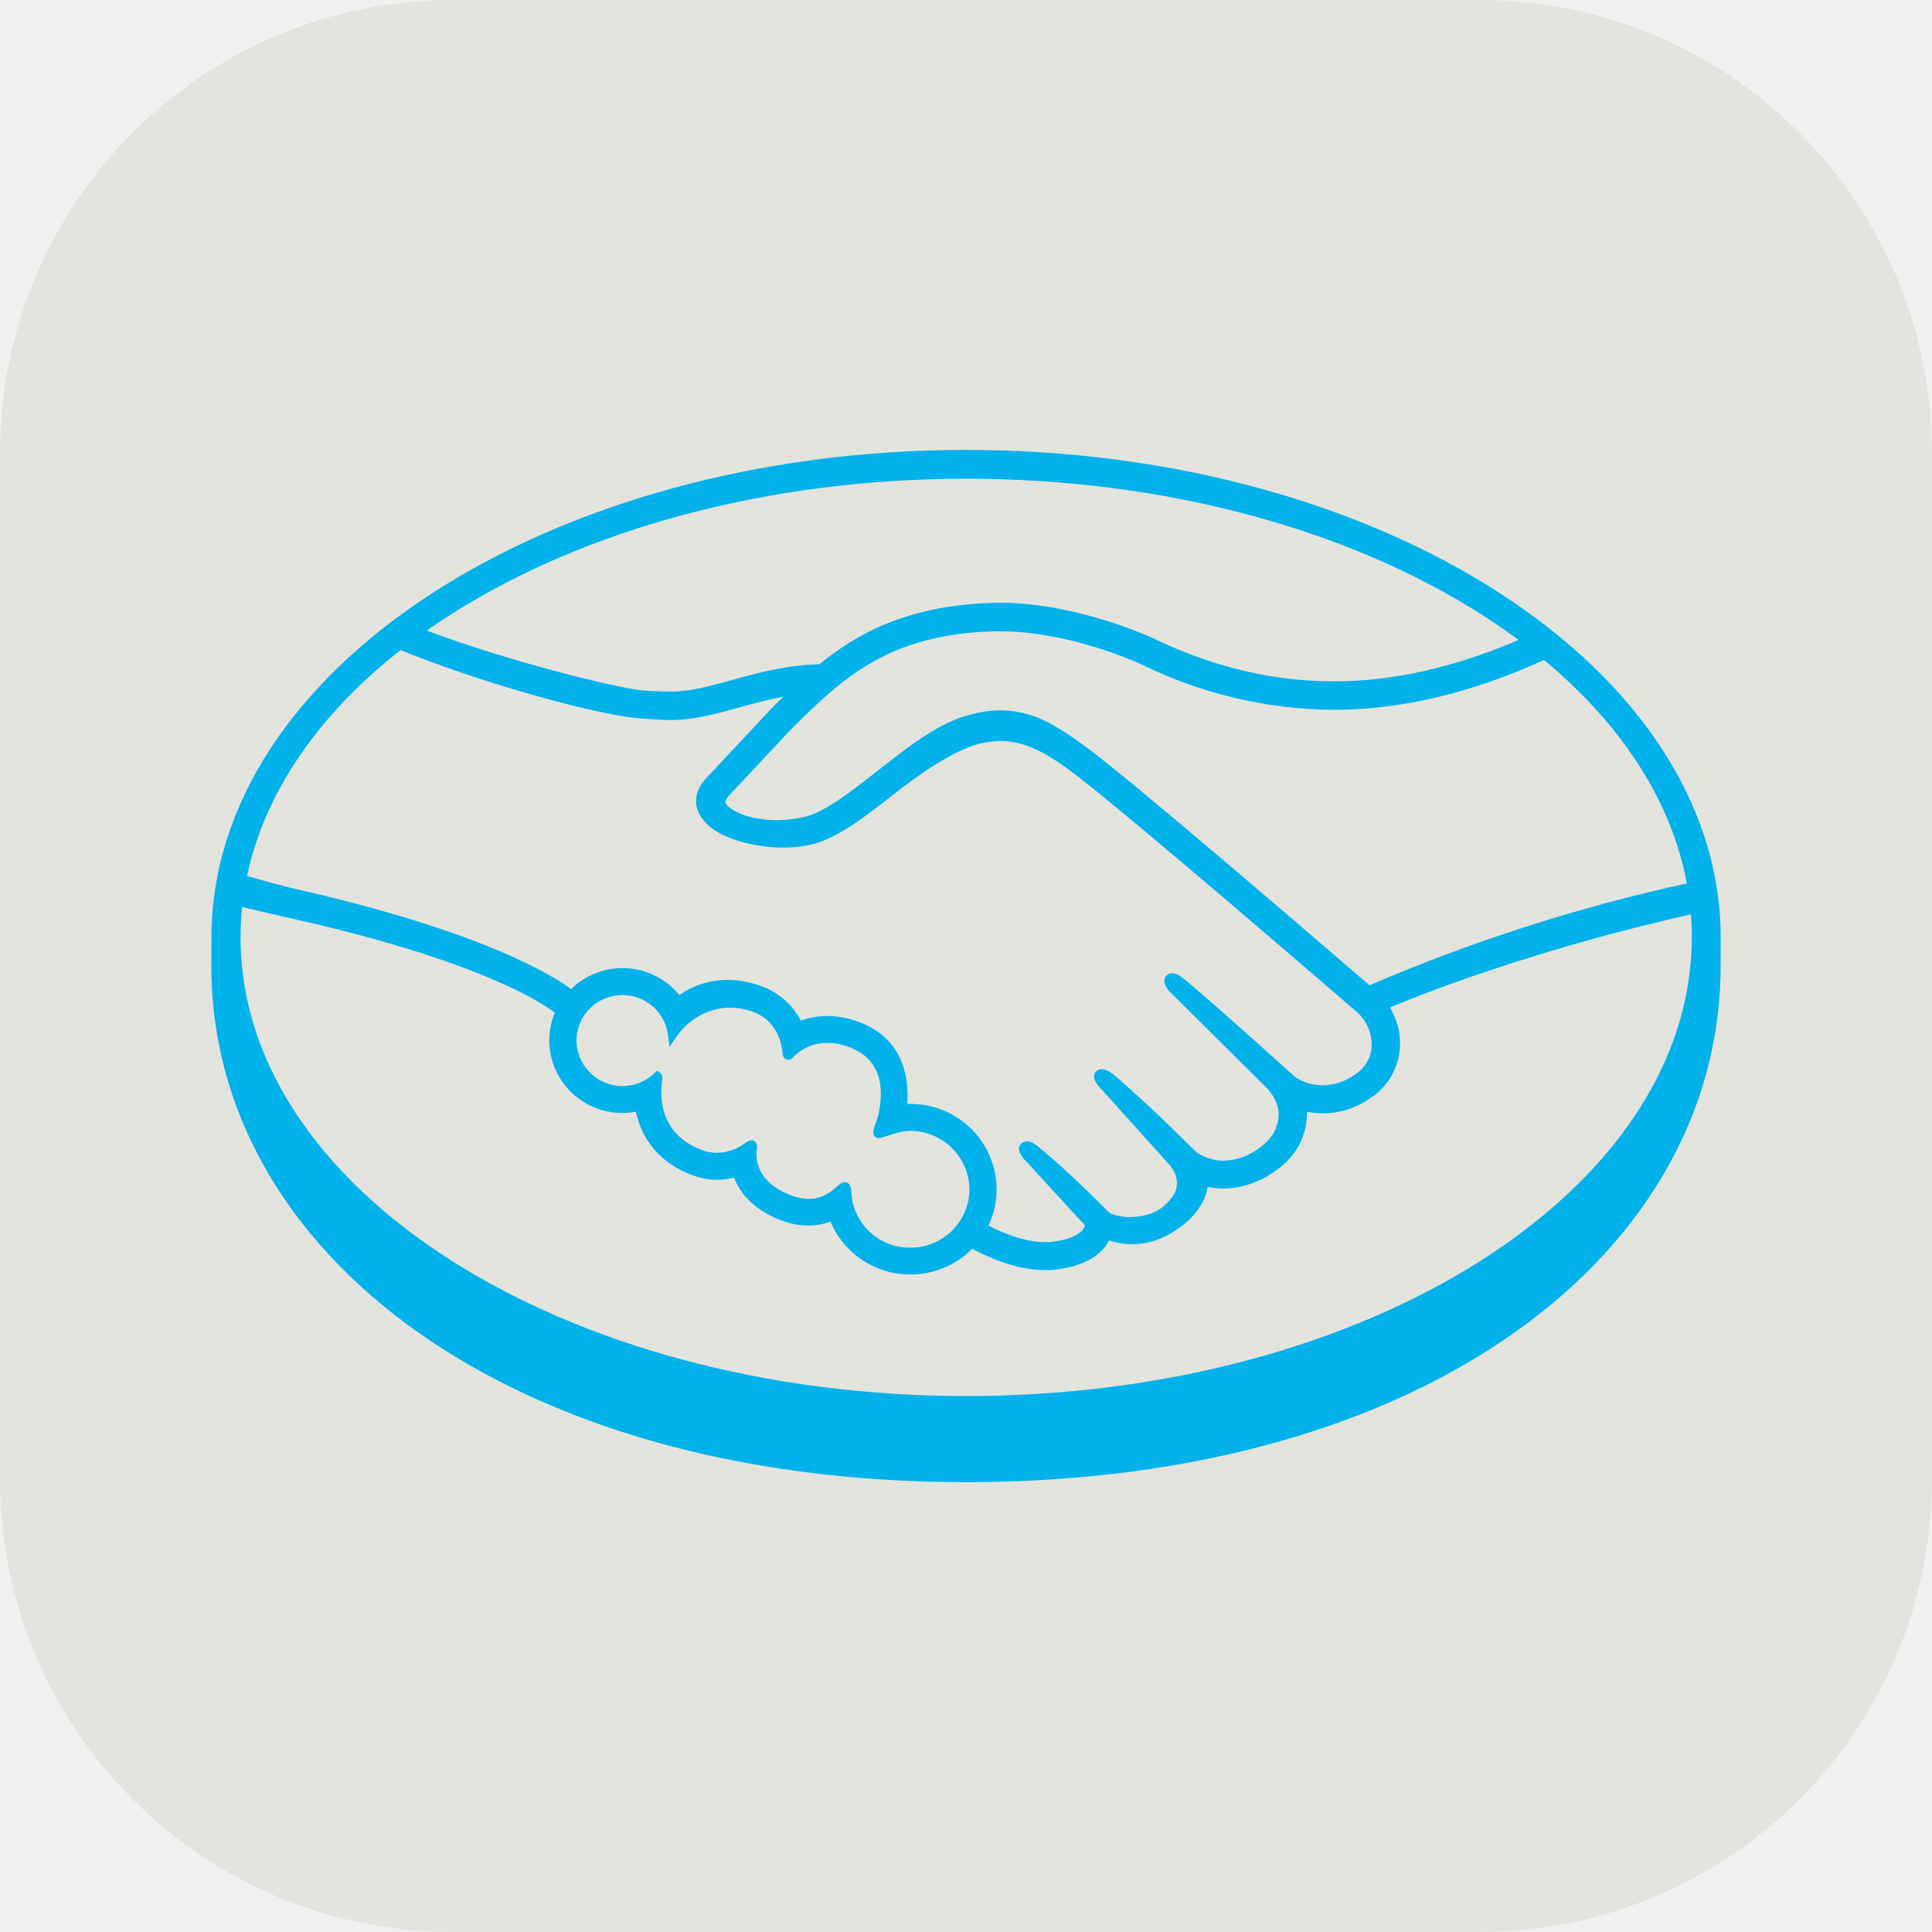
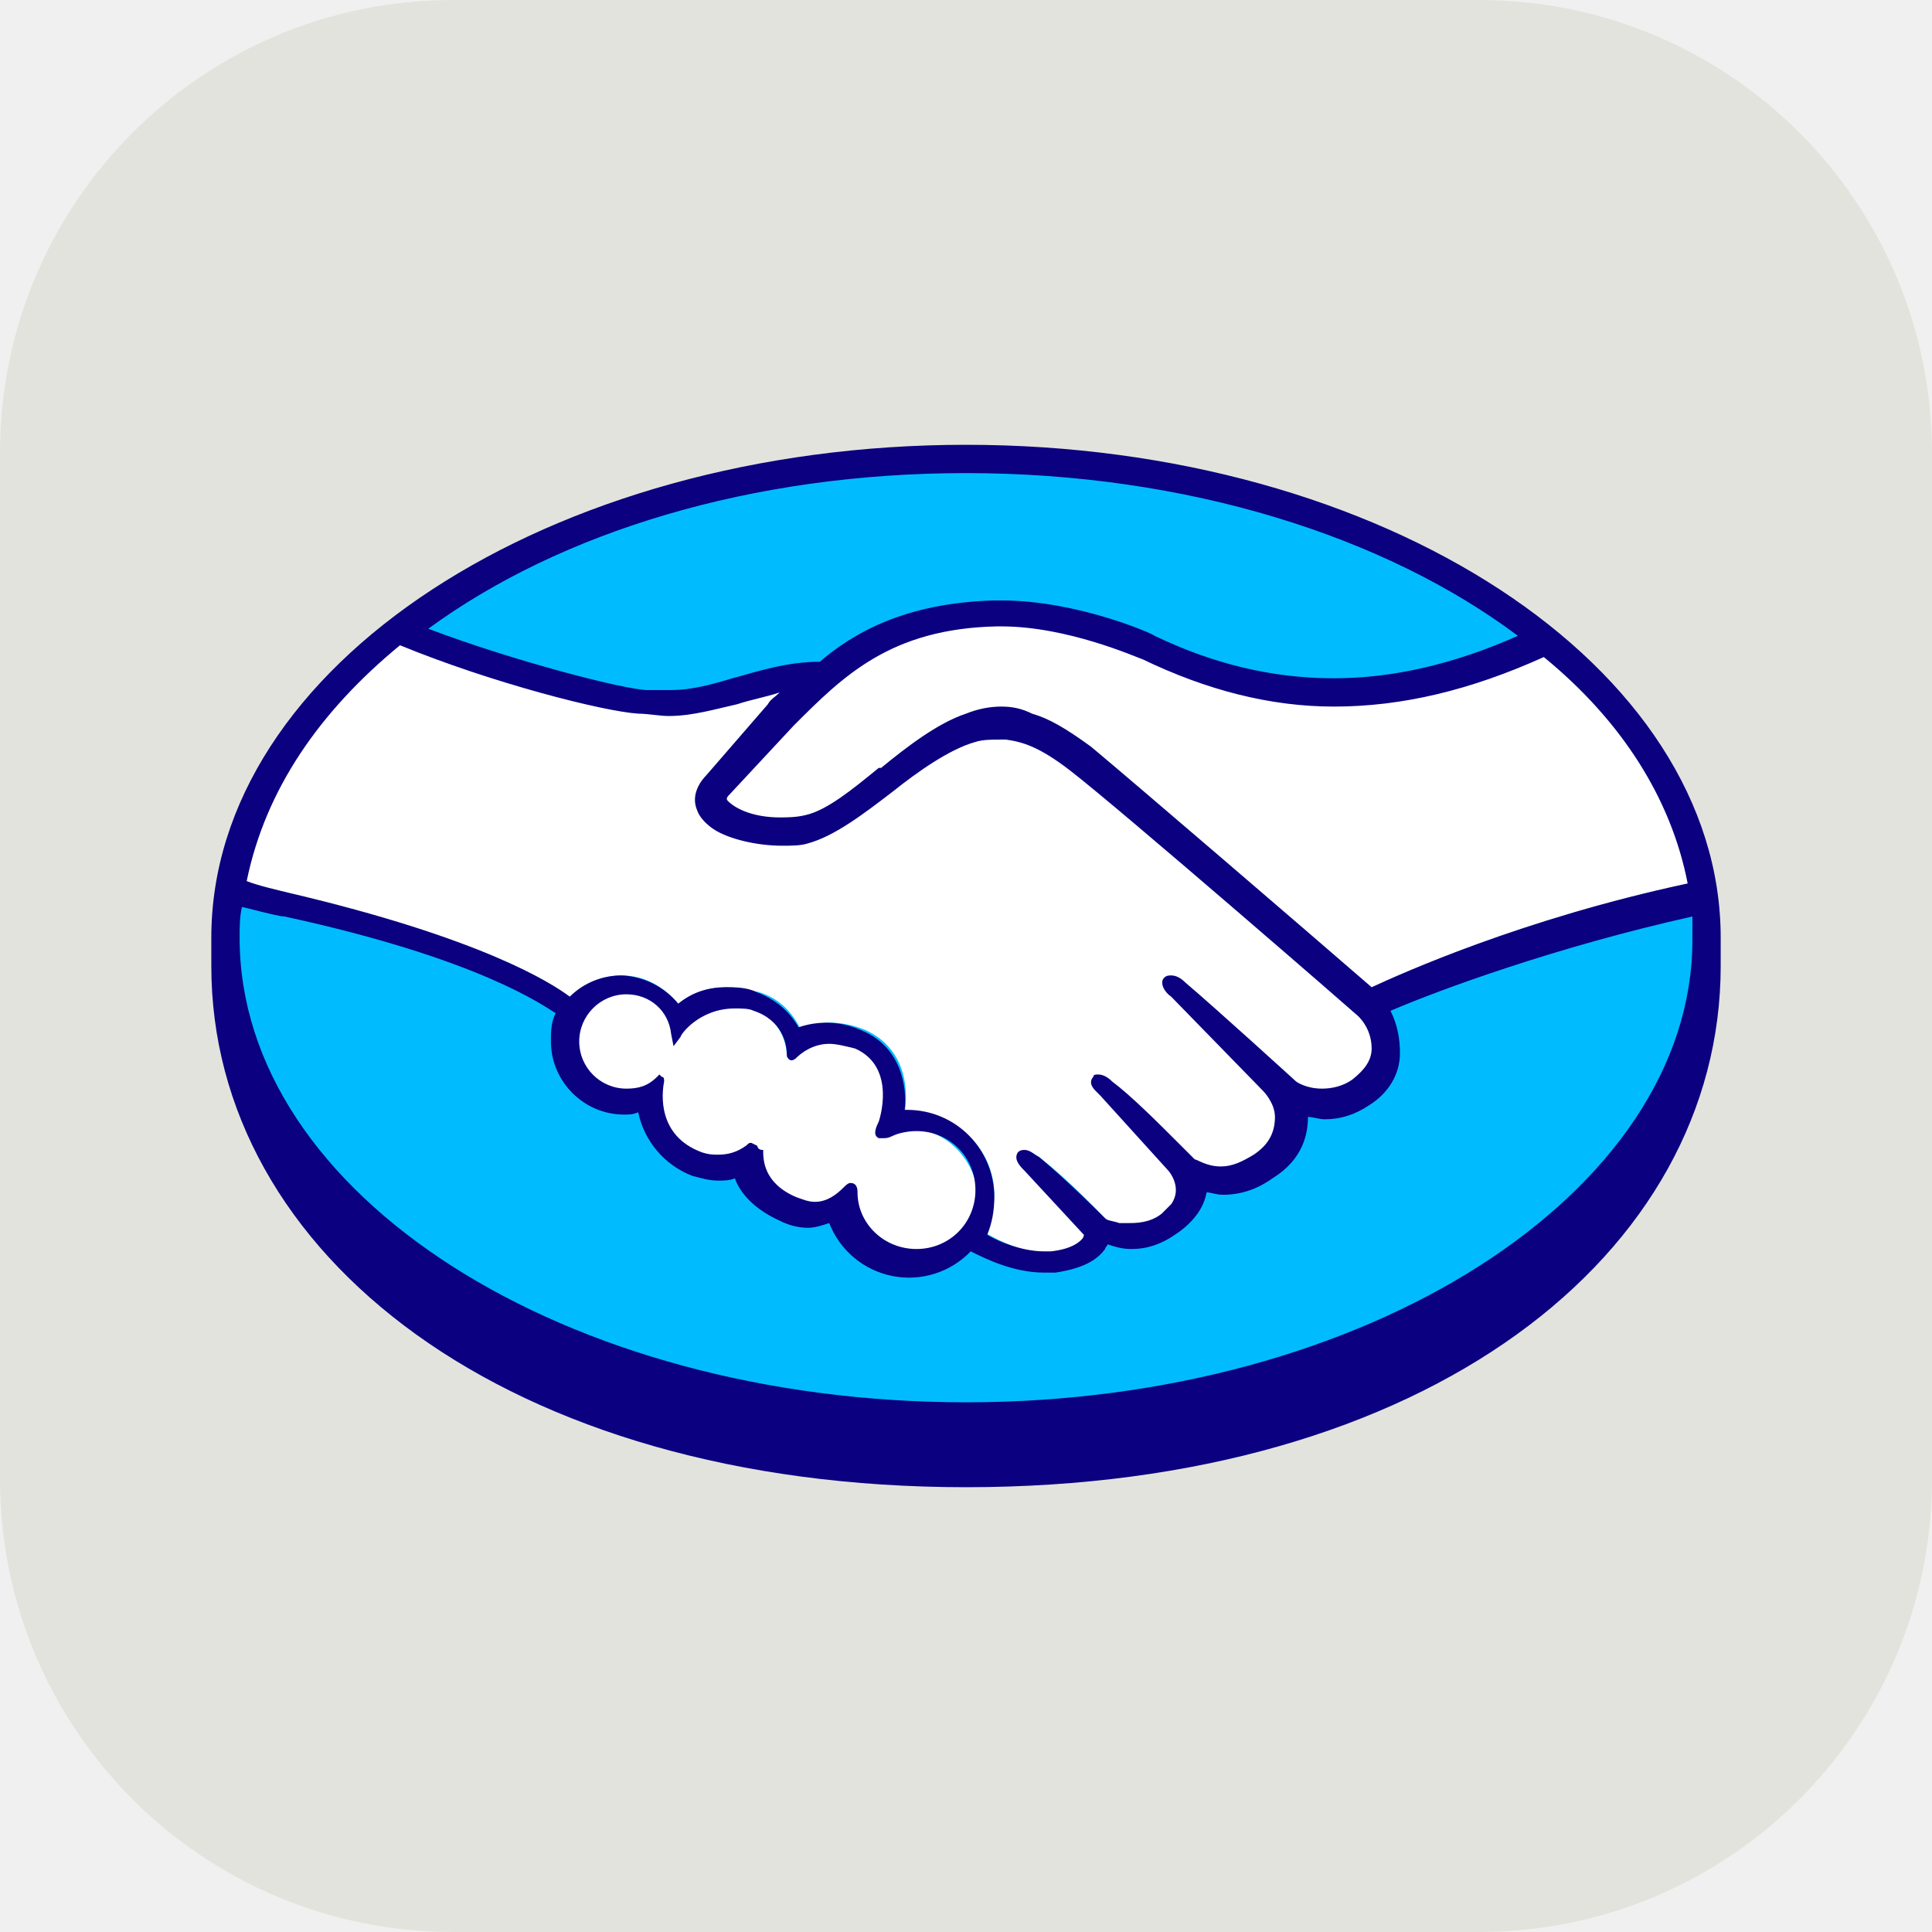
<svg xmlns="http://www.w3.org/2000/svg" width="256" height="256" viewBox="0 0 256 256" fill="none">
  <rect width="256" height="256" rx="60" fill="#E3E3DD" />
-   <svg x="28" y="28" width="200" height="200" viewBox="0 0 24 24" preserveAspectRatio="xMidYMid meet">
-     <path fill="#00B1EA" d="M11.115 16.479a.93.927 0 0 1-.939-.886c-.002-.042-.006-.155-.103-.155-.04 0-.074.023-.113.059-.112.103-.254.206-.46.206a.816.814 0 0 1-.305-.066c-.535-.214-.542-.578-.521-.725.006-.038.007-.08-.02-.11l-.032-.03h-.034c-.027 0-.055.012-.093.039a.788.786 0 0 1-.454.16.7.699 0 0 1-.253-.05c-.708-.27-.65-.928-.617-1.126.005-.041-.005-.072-.03-.092l-.05-.04-.047.043a.728.726 0 0 1-.505.203.73.728 0 0 1-.732-.725c0-.4.328-.722.732-.722.364 0 .675.27.721.63l.026.195.11-.165c.01-.018.307-.46.852-.46.102 0 .21.016.316.05.434.13.508.52.519.68.008.094.075.1.09.1.037 0 .064-.024.083-.045a.746.744 0 0 1 .54-.225c.128 0 .263.03.402.09.69.293.379 1.158.374 1.167-.058.144-.061.207-.005.244l.027.013h.02c.03 0 .07-.014.134-.035.093-.032.235-.08.367-.08a.944.942 0 0 1 .94.93.936.934 0 0 1-.94.928zm7.302-4.171c-1.138-.98-3.768-3.24-4.481-3.77-.406-.302-.685-.462-.928-.533a1.559 1.554 0 0 0-.456-.07c-.182 0-.376.032-.58.095-.46.145-.918.505-1.362.854l-.023.018c-.414.324-.84.66-1.164.73a1.986 1.98 0 0 1-.43.049c-.362 0-.687-.104-.81-.258-.02-.025-.007-.066.04-.125l.008-.008 1-1.067c.783-.774 1.525-1.506 3.23-1.545h.085c1.062 0 2.12.469 2.24.524a7.03 7.03 0 0 0 3.056.724c1.076 0 2.188-.263 3.354-.795a9.135 9.11 0 0 0-.405-.317c-1.025.44-2.003.66-2.946.66-.962 0-1.925-.229-2.858-.68-.05-.022-1.22-.567-2.44-.57-.032 0-.065 0-.096.002-1.434.033-2.24.536-2.782.976-.528.013-.982.138-1.388.25-.361.1-.673.186-.979.185-.125 0-.35-.01-.37-.012-.35-.01-2.115-.437-3.518-.962-.143.1-.28.203-.415.31 1.466.593 3.25 1.053 3.812 1.089.157.01.323.027.491.027.372 0 .744-.103 1.104-.203.213-.059.446-.123.692-.17l-.196.194-1.017 1.087c-.08.08-.254.294-.14.557a.705.703 0 0 0 .268.292c.243.162.677.27 1.08.271.152 0 .297-.015.43-.044.427-.095.874-.448 1.349-.82.377-.296.913-.672 1.323-.782a1.494 1.49 0 0 1 .37-.05.611.61 0 0 1 .095.005c.27.034.533.125 1.003.472.835.62 4.531 3.815 4.566 3.846.002.002.238.203.22.537-.007.186-.11.352-.294.466a.902.9 0 0 1-.484.15.804.802 0 0 1-.428-.124c-.014-.01-1.28-1.157-1.746-1.543-.074-.06-.146-.115-.22-.115a.122.122 0 0 0-.096.045c-.073.09.01.212.105.294l1.48 1.47c.002 0 .184.17.204.395.012.244-.106.447-.35.606a.957.955 0 0 1-.526.171.766.764 0 0 1-.42-.127l-.214-.206a21.035 20.978 0 0 0-1.08-1.009c-.072-.058-.148-.112-.221-.112a.127.127 0 0 0-.094.038c-.033.037-.056.103.028.212a.698.696 0 0 0 .075.083l1.078 1.198c.01.01.222.26.024.511l-.038.048a1.18 1.178 0 0 1-.1.096c-.184.15-.43.164-.527.164a.8.798 0 0 1-.147-.012c-.106-.018-.178-.048-.212-.089l-.013-.013c-.06-.06-.602-.609-1.054-.98-.059-.05-.133-.11-.21-.11a.128.128 0 0 0-.096.042c-.09.096.044.24.1.293l.92 1.003a.204.204 0 0 1-.033.062c-.033.044-.144.155-.479.196a.91.907 0 0 1-.122.007c-.345 0-.712-.164-.902-.264a1.343 1.34 0 0 0 .13-.576 1.368 1.365 0 0 0-1.42-1.357c.024-.342-.025-.99-.697-1.274a1.455 1.452 0 0 0-.575-.125c-.146 0-.287.025-.42.075a1.153 1.15 0 0 0-.671-.564 1.52 1.515 0 0 0-.494-.085c-.28 0-.537.08-.767.242a1.168 1.165 0 0 0-.903-.43 1.173 1.17 0 0 0-.82.335c-.287-.217-1.425-.93-4.467-1.613a17.39 17.344 0 0 1-.692-.189 4.822 4.82 0 0 0-.077.494l.67.157c3.108.682 4.136 1.391 4.309 1.525a1.145 1.142 0 0 0-.09.442 1.16 1.158 0 0 0 1.378 1.132c.096.467.406.821.879 1.003a1.165 1.162 0 0 0 .415.08c.09 0 .179-.012.266-.034.086.22.282.493.722.668a1.233 1.23 0 0 0 .457.094c.122 0 .241-.022.355-.063a1.373 1.37 0 0 0 1.269.841c.37.002.726-.147.985-.41.221.121.688.341 1.163.341.06 0 .118-.002.175-.01.47-.059.689-.24.789-.382a.571.57 0 0 0 .048-.078c.11.032.234.058.373.058.255 0 .501-.086.75-.265.244-.174.418-.424.444-.637v-.01c.083.017.167.026.251.026.265 0 .527-.082.773-.242.48-.31.562-.715.554-.98a1.28 1.279 0 0 0 .978-.194 1.04 1.04 0 0 0 .502-.808 1.088 1.085 0 0 0-.16-.653c.804-.342 2.636-1.003 4.795-1.483a4.734 4.721 0 0 0-.067-.492 27.742 27.667 0 0 0-5.049 1.62zm5.123-.763c0 4.027-5.166 7.293-11.537 7.293-6.372 0-11.538-3.266-11.538-7.293 0-4.028 5.165-7.293 11.539-7.293 6.371 0 11.537 3.265 11.537 7.293zm.46.004c0-4.272-5.374-7.755-12-7.755S.002 7.277.002 11.55L0 12.004c0 4.533 4.695 8.203 11.999 8.203 7.347 0 12-3.67 12-8.204z" />
+   <svg x="28" y="28" width="200" height="200" viewBox="0 9.9 64 44.2" preserveAspectRatio="xMidYMid meet">
+     <path fill="#00bcff" d="M32 10.7C14.7 10.7.6 19.7.6 30.8s14.1 21 31.4 21 31.4-9.9 31.4-21S49.3 10.7 32 10.7" />
+     <path d="M21.8 24.6s-.3.3-.1.6c.5.6 2 1 3.5.6.9-.2 2.1-1.1 3.2-2 1.2-1 2.4-1.9 3.6-2.3 1.3-.4 2.1-.2 2.6-.1.6.2 1.3.6 2.4 1.4 2.1 1.6 10.6 9 12 10.2 1.2-.5 6.8-2.8 13.9-4.4-.6-3.8-2.9-7.4-6.4-10.2-4.9 2-11.2 3.3-17.1.4 0 0-3.2-1.5-6.3-1.4-4.6.1-6.6 2.1-8.7 4.2z" fill="#fff" />
+     <path d="M48.7 33.9c-.1-.1-10-8.7-12.2-10.4-1.3-1-2-1.2-2.8-1.3-.4-.1-.9 0-1.3.1-1 .3-2.4 1.2-3.6 2.1-1.2 1-2.4 1.9-3.5 2.2a6 6 0 0 1-3.9-.6c-.3-.2-.5-.5-.6-.7-.3-.7.2-1.2.3-1.3l2.7-2.9c.3-.3.6-.6 1-.9-.9.1-1.7.3-2.5.6-1 .3-1.9.5-2.9.5-.4 0-2.5-.4-3-.5-2.5-.7-5.2-1.3-8.5-2.8C4 20.9 1.5 24.4.8 28.4c.6.1 2 .5 2.4.6 8.7 1.9 11.5 3.9 12 4.4.5-.6 1.3-1 2.2-1 1 0 1.8.5 2.4 1.2.5-.4 1.2-.7 2.1-.7.4 0 .8.1 1.3.2 1 .3 1.5 1 1.8 1.6.3-.1.7-.3 1.2-.3s1 .1 1.5.3c1.6.7 1.9 2.3 1.7 3.5h.3c1.9 0 3.5 1.6 3.5 3.5 0 .6-.2 1.1-.4 1.6.5.3 1.8 1 3 .8.9-.1 1.3-.4 1.4-.6.1-.1.2-.3.1-.4l-2.5-2.7s-.4-.4-.3-.5c.1-.2.4.1.6.2 1.3 1 2.8 2.6 2.8 2.6s.1.2.7.3c.5.1 1.4 0 2-.5.2-.1.3-.3.4-.4.6-.8-.1-1.6-.1-1.6L38 37.3s-.4-.4-.3-.5.4.1.6.2c.9.8 2.2 2.1 3.4 3.3.2.2 1.3.8 2.8-.1a2 2 0 0 0 1-1.8c-.1-.7-.6-1.2-.6-1.2l-3.9-4s-.4-.4-.3-.5c.1-.2.4.1.6.2 1.3 1 4.6 4.2 4.6 4.2s1.2.9 2.7-.1c.5-.3.8-.8.9-1.4-.1-1.1-.8-1.7-.8-1.7" fill="#fff" />
+     <path d="M29.6 38.9c-.6 0-1.3.4-1.4.3 0 0 0-.3.1-.4s.9-2.6-1.1-3.4c-1.5-.6-2.4.1-2.7.4-.1.1-.1.1-.1 0 0-.4-.2-1.6-1.5-2-1.8-.6-3 .7-3.3 1.2-.1-1.1-1-1.9-2.1-1.9-1.2 0-2.1 1-2.1 2.1 0 1.2 1 2.1 2.1 2.1q.9 0 1.5-.6v.1c-.1.5-.3 2.5 1.8 3.2.8.3 1.5.1 2.1-.3.2-.1.2-.1.2.1-.1.5 0 1.6 1.5 2.2 1.1.5 1.8 0 2.2-.4.2-.2.2-.1.3.1.1 1.4 1.2 2.6 2.7 2.6s2.7-1.2 2.7-2.7c-.2-1.5-1.4-2.7-2.9-2.7" fill="#fff" />
+     <path fill="#0a0080" d="M32 9.9c-17.7 0-32 9.4-32 20.9V32c0 12.2 12.5 22.1 32 22.1 19.6 0 32-9.9 32-22.1v-1.2C64 19.3 49.7 9.9 32 9.9m30.6 18.6c-7 1.5-12.1 3.8-13.4 4.4-3-2.6-10.1-8.7-11.9-10.2-1.1-.8-1.8-1.2-2.5-1.4-.4-.2-.8-.3-1.3-.3s-1 .1-1.5.3c-1.2.4-2.5 1.4-3.6 2.3h-.1c-1.1.9-2.2 1.8-3.1 2-.4.1-.8.1-1.1.1-1 0-1.8-.3-2.2-.7-.1-.1 0-.2.1-.3l2.7-2.9c2.1-2.1 4.1-4.1 8.6-4.2h.2c2.8 0 5.7 1.3 6 1.4 2.7 1.3 5.4 2 8.1 2 2.9 0 5.8-.7 8.9-2.1 3.3 2.7 5.4 6 6.1 9.6M32 11.1c9.4 0 17.8 2.7 23.4 6.9q-4.05 1.8-7.8 1.8c-2.6 0-5.1-.6-7.6-1.8-.1-.1-3.3-1.5-6.5-1.5h-.3c-3.8.1-6 1.4-7.4 2.6-1.4 0-2.6.4-3.7.7-1 .3-1.8.5-2.6.5h-1c-.9 0-5.6-1.2-9.3-2.6 5.6-4.1 13.7-6.6 22.8-6.6M8 18.4c3.9 1.6 8.6 2.8 10.1 2.9.4 0 .9.1 1.3.1 1 0 2-.3 2.9-.5.6-.2 1.2-.3 1.8-.5-.2.2-.4.3-.5.5l-2.6 3c-.2.2-.7.8-.4 1.5.1.3.4.6.7.8.6.4 1.8.7 2.9.7.4 0 .8 0 1.1-.1 1.1-.3 2.3-1.2 3.6-2.2 1-.8 2.4-1.8 3.5-2.1.3-.1.7-.1 1-.1h.3c.7.1 1.4.3 2.7 1.3 2.2 1.7 12.1 10.3 12.2 10.4 0 0 .6.5.6 1.4 0 .5-.3.9-.8 1.3-.4.3-.9.4-1.3.4-.7 0-1.1-.3-1.1-.3s-3.4-3.1-4.7-4.2q-.3-.3-.6-.3c-.1 0-.2 0-.3.1-.2.2 0 .6.3.8l3.9 4s.5.5.5 1.1c0 .7-.3 1.2-.9 1.6-.5.3-.9.5-1.4.5-.6 0-1-.3-1.1-.3l-.6-.6c-1-1-2.1-2.1-2.9-2.7q-.3-.3-.6-.3c-.1 0-.2 0-.2.1-.1.1-.2.3.1.6l.2.2 2.9 3.2s.6.7.1 1.4l-.1.1-.3.3c-.5.4-1.1.4-1.4.4h-.4c-.3-.1-.5-.1-.6-.2-.2-.2-1.6-1.6-2.8-2.6-.2-.1-.4-.3-.6-.3-.1 0-.2 0-.3.1-.2.3.1.6.3.8l2.5 2.7s0 .1-.1.2-.4.4-1.3.5h-.3c-.9 0-1.9-.4-2.4-.7.2-.5.3-1 .3-1.6 0-2-1.6-3.7-3.7-3.7h-.1c.1-.9-.1-2.7-1.9-3.4a3.6 3.6 0 0 0-2.6-.1q-.6-1.05-1.8-1.5c-.4-.2-.9-.2-1.3-.2-.7 0-1.4.2-2 .7a3.3 3.3 0 0 0-2.4-1.2c-.8 0-1.6.3-2.2.9-.8-.6-3.8-2.5-11.9-4.4-.4-.1-1.3-.3-1.8-.5.8-3.9 3.1-7.2 6.5-10m15.1 21.2-.2-.1c-.1 0-.1 0-.2.1-.4.3-.8.4-1.2.4-.2 0-.4 0-.7-.1-1.9-.7-1.7-2.5-1.6-3 0-.1 0-.2-.1-.2l-.1-.1-.1.1c-.4.4-.8.5-1.3.5a2 2 0 0 1-2-2c0-1.1.9-2 2-2 1 0 1.8.7 1.9 1.7l.1.5.3-.4c0-.1.8-1.2 2.3-1.2.3 0 .6 0 .8.1 1.2.4 1.4 1.4 1.4 1.8 0 .3.2.3.2.3.1 0 .2-.1.2-.1.2-.2.7-.6 1.4-.6.3 0 .7.1 1.1.2 1.8.8 1 3.1 1 3.1-.2.4-.2.6 0 .7h.2c.1 0 .2 0 .4-.1s.6-.2 1-.2c1.4 0 2.5 1.1 2.5 2.5S31.3 44 29.9 44s-2.5-1.1-2.5-2.4c0-.1 0-.4-.3-.4-.1 0-.2.1-.3.2-.3.3-.7.6-1.2.6-.3 0-.5-.1-.8-.2-1.4-.6-1.4-1.6-1.4-2-.3 0-.2-.2-.3-.2M32 50.5c-17 0-30.8-8.8-30.8-19.7 0-.4 0-.9.1-1.3.1 0 1.5.4 1.8.4 8.3 1.8 11 3.8 11.5 4.1-.2.4-.2.8-.2 1.2 0 1.7 1.4 3.1 3.1 3.1.2 0 .4 0 .6-.1a3.7 3.7 0 0 0 2.3 2.7c.4.1.7.2 1.1.2.2 0 .5 0 .7-.1.2.6.8 1.3 1.9 1.8q.6.3 1.2.3c.3 0 .6-.1.9-.2a3.63 3.63 0 0 0 6 1.2c.6.3 1.8.9 3.1.9h.5c1.3-.2 1.8-.6 2.1-1 0-.1.1-.1.1-.2.3.1.6.2 1 .2.7 0 1.3-.2 2-.7s1.1-1.1 1.2-1.7c.2 0 .4.1.7.1.7 0 1.4-.2 2.1-.7 1.3-.8 1.5-1.9 1.5-2.6.2 0 .5.1.7.1.7 0 1.3-.2 1.9-.6.8-.5 1.3-1.3 1.3-2.2 0-.6-.1-1.2-.4-1.8 2.1-.9 7-2.7 12.8-4v1C62.8 41.6 49 50.5 32 50.5" />
  </svg>
</svg>
